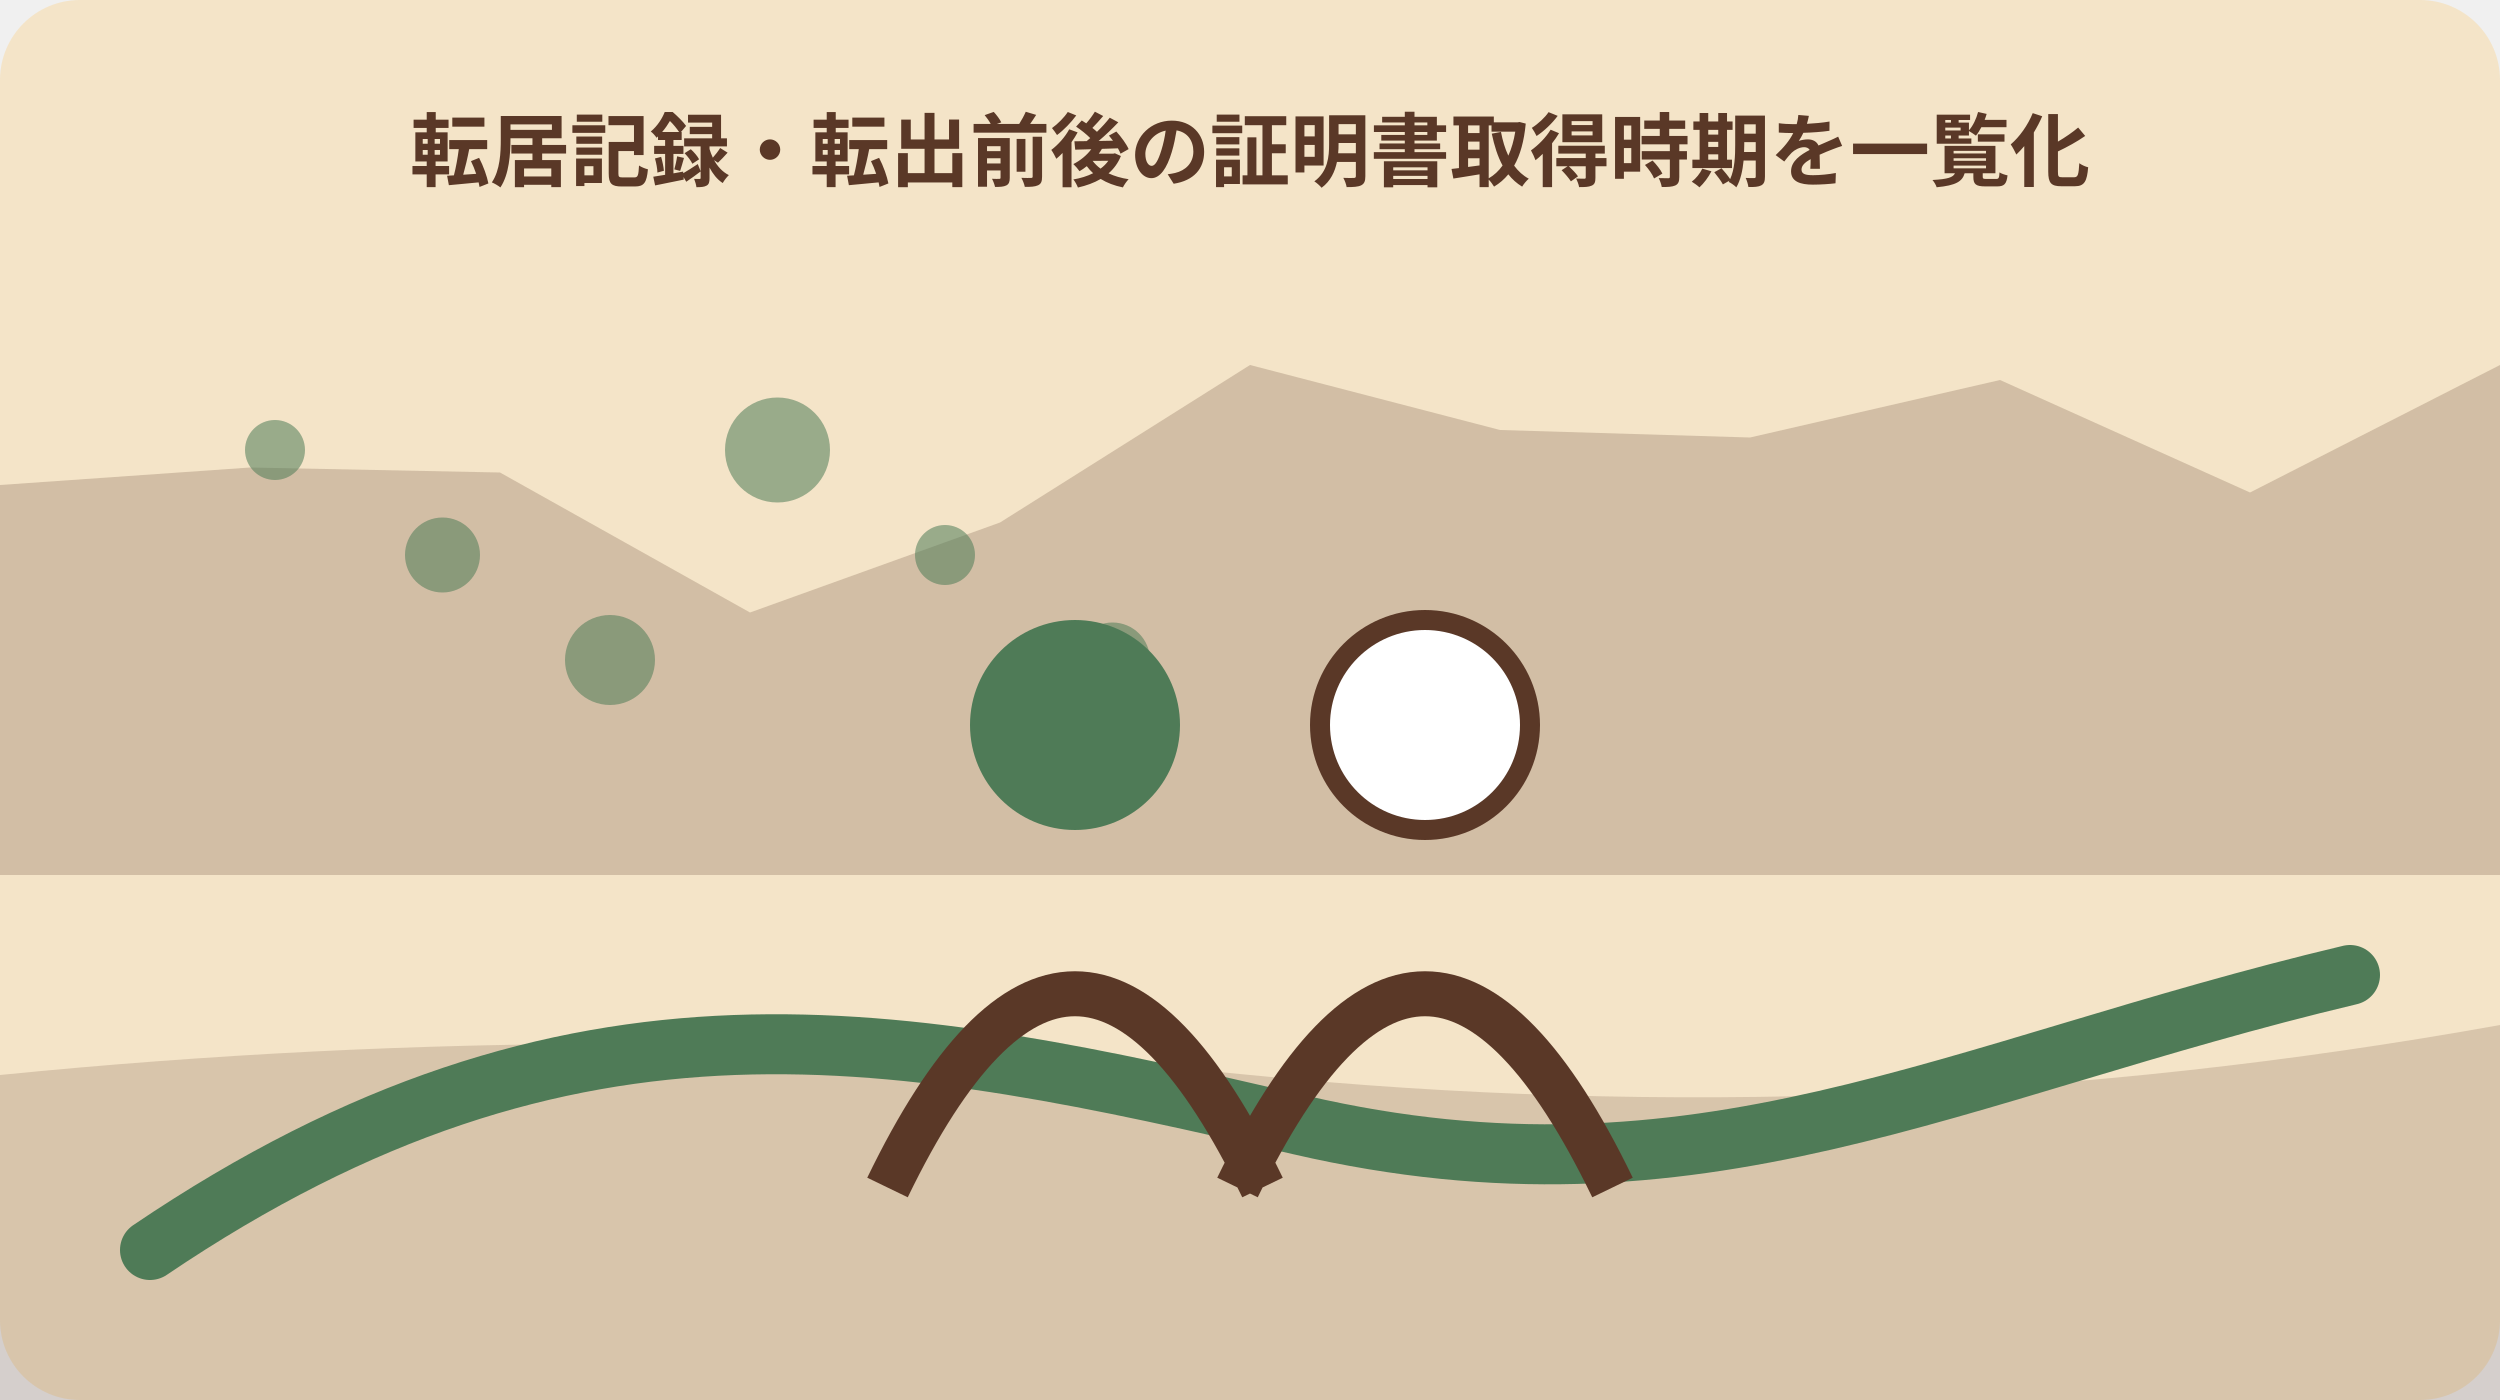
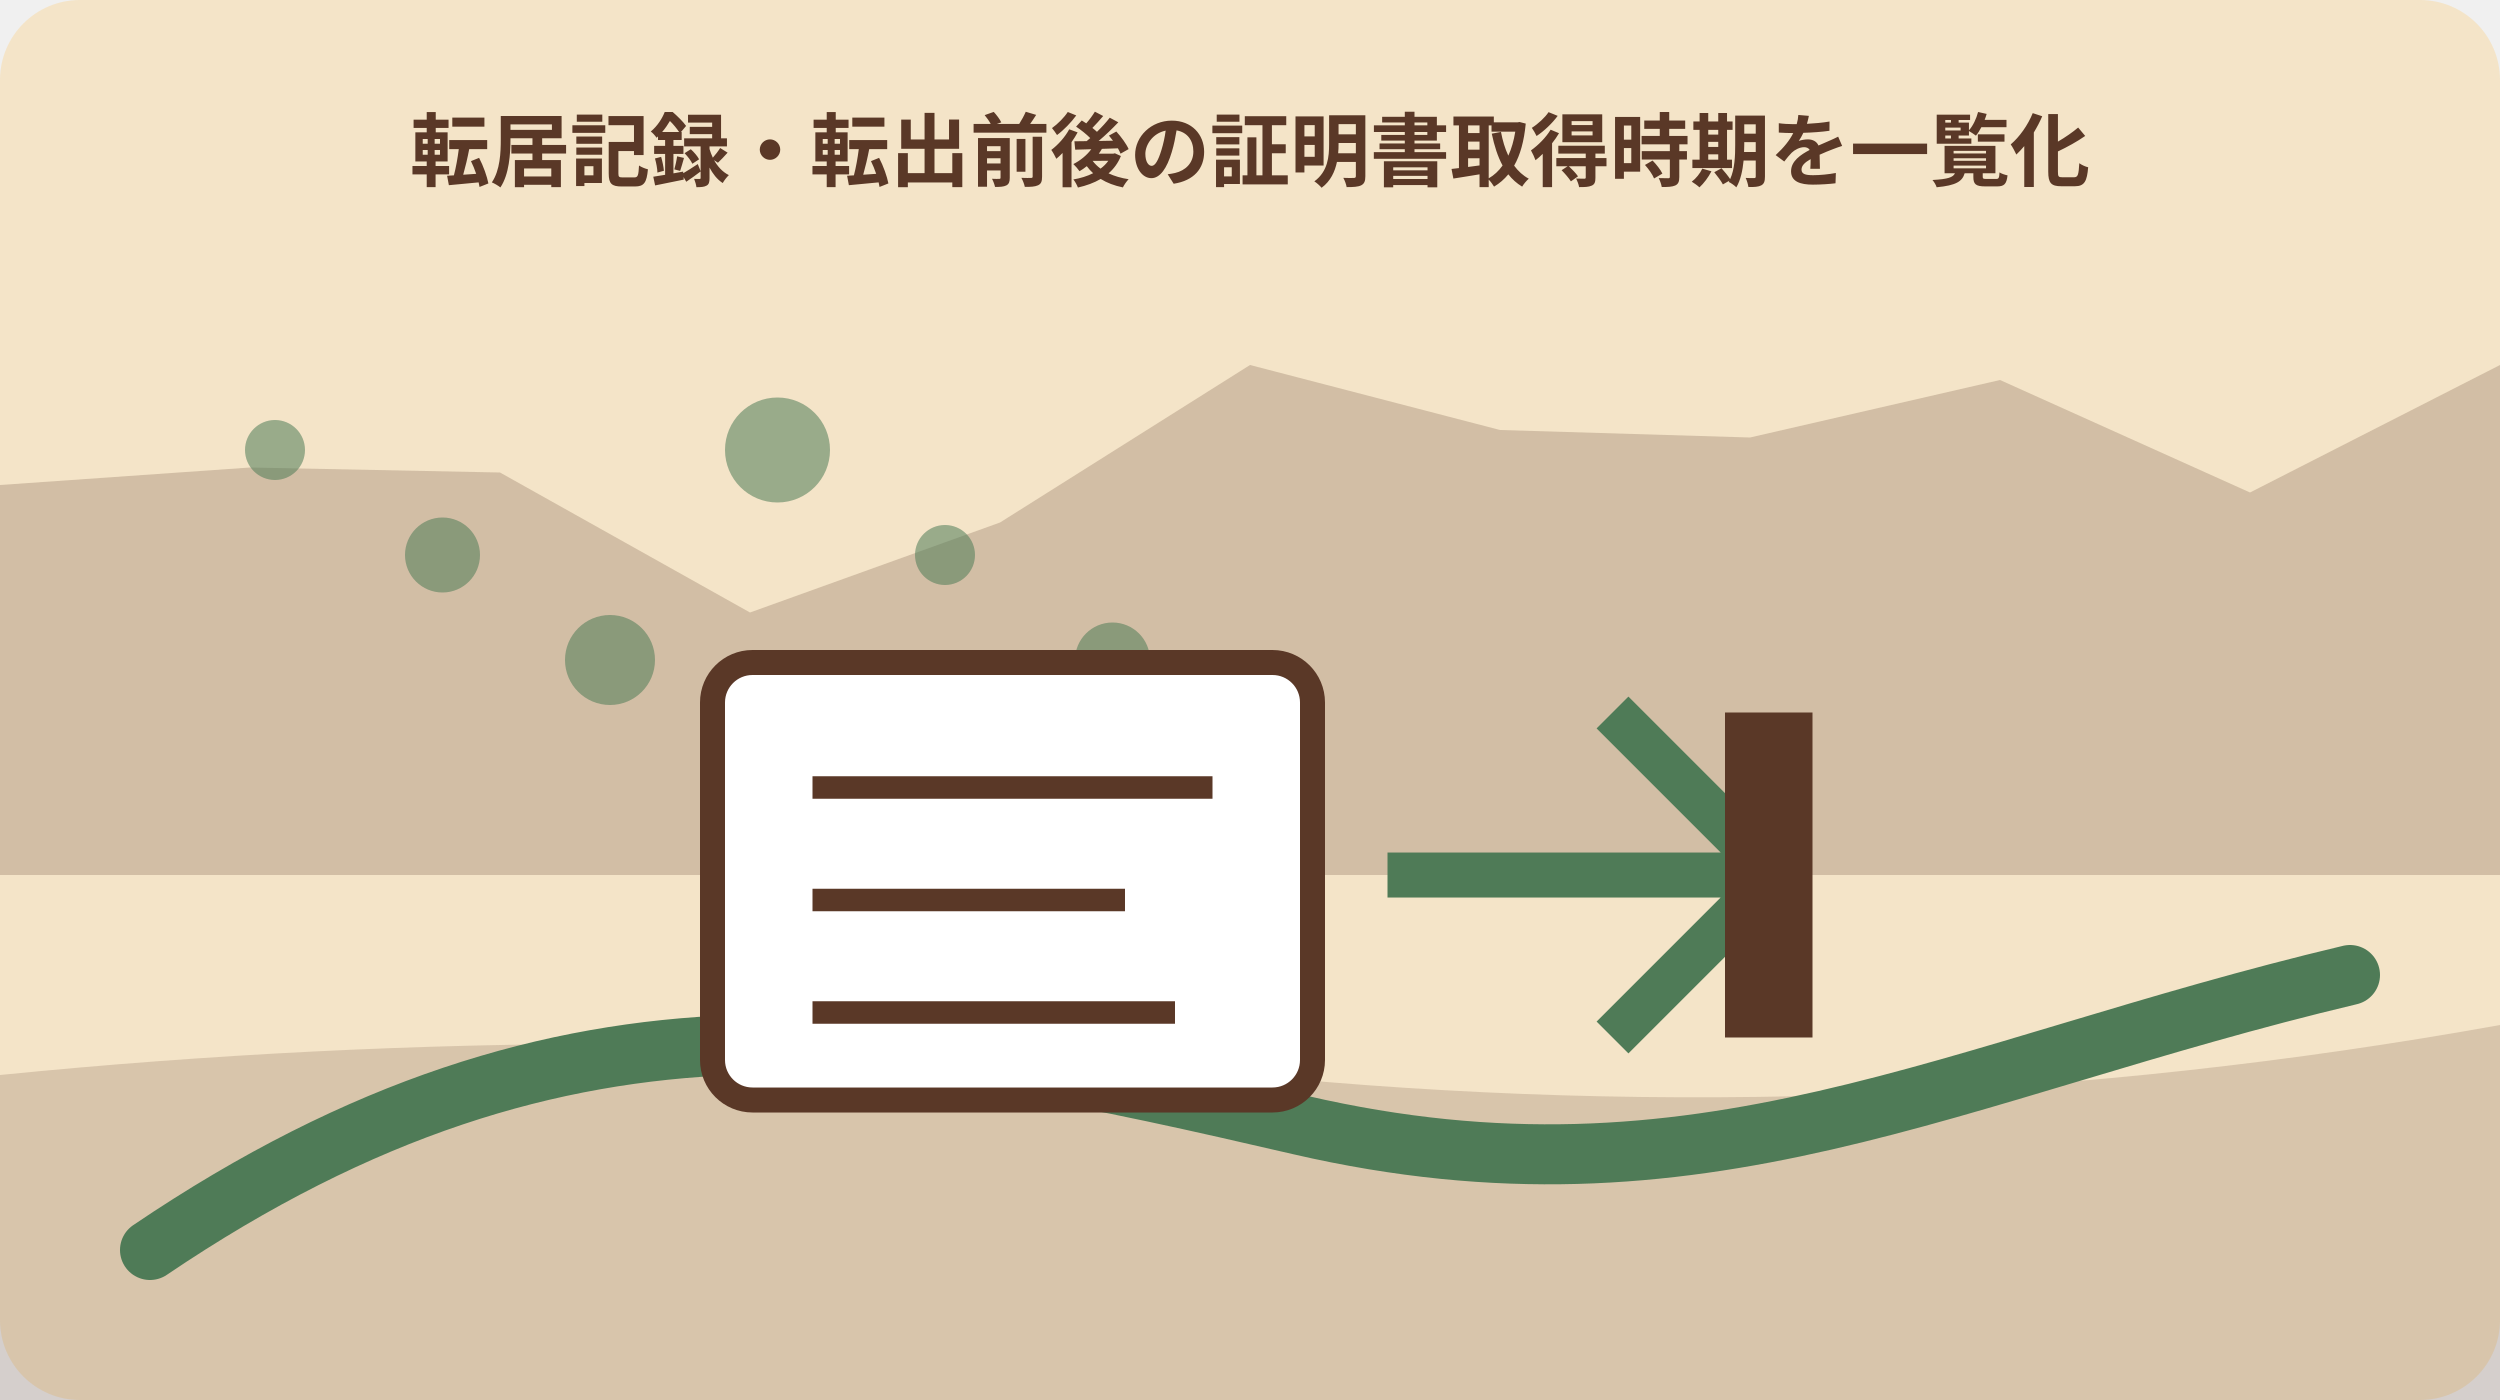
<svg xmlns="http://www.w3.org/2000/svg" width="1000" height="560" viewBox="0 0 1000 560" role="img" aria-labelledby="title desc" data-illustration="mori-editorial" data-topic-id="223" data-scene-index="2">
  <rect width="1000" height="560" rx="32" fill="#f4e4c8" />
  <polygon points="0,194 100,187 200,189 300,245 400,209 500,146 600,172 700,175 800,152 900,197 1000,146 1000,350 0,350" fill="#5a3827" opacity=".22" />
  <path d="M0 430 Q250 405 500 430 T1000 410 V560 H0Z" fill="#5a3827" opacity=".18" />
  <path d="M60 500 C230 385 360 413 520 450 S780 428 940 390" fill="none" stroke="#4f7b57" stroke-width="24" stroke-linecap="round" />
  <circle cx="110" cy="180" r="12" fill="#4f7b57" opacity=".55" />
  <circle cx="177" cy="222" r="15" fill="#4f7b57" opacity=".55" />
  <circle cx="244" cy="264" r="18" fill="#4f7b57" opacity=".55" />
  <circle cx="311" cy="180" r="21" fill="#4f7b57" opacity=".55" />
  <circle cx="378" cy="222" r="12" fill="#4f7b57" opacity=".55" />
  <circle cx="445" cy="264" r="15" fill="#4f7b57" opacity=".55" />
-   <g data-scene="people">
-     <circle cx="430" cy="290" r="42" fill="#4f7b57" />
-     <circle cx="570" cy="290" r="42" fill="#fff" stroke="#5a3827" stroke-width="8" />
-     <path d="M355 475q75-155 150 0M495 475q75-155 150 0" fill="none" stroke="#5a3827" stroke-width="18" />
+   <g data-scene="certificate-transfer">
+     <rect x="285" y="265" width="240" height="175" rx="16" fill="#fff" stroke="#5a3827" stroke-width="10" />
+     <path d="M325 315h160M325 360h125M325 405h145" stroke="#5a3827" stroke-width="9" />
+     <path d="M555 350h155m-65-65 65 65-65 65" fill="none" stroke="#4f7b57" stroke-width="18" />
+     <rect x="690" y="285" width="35" height="130" fill="#5a3827" />
  </g>
  <text x="500" y="72" text-anchor="middle" font-family="sans-serif" font-size="32" font-weight="700" fill="#5a3827">転居記録・転出前後の証明書取得時期を一覧化</text>
</svg>
